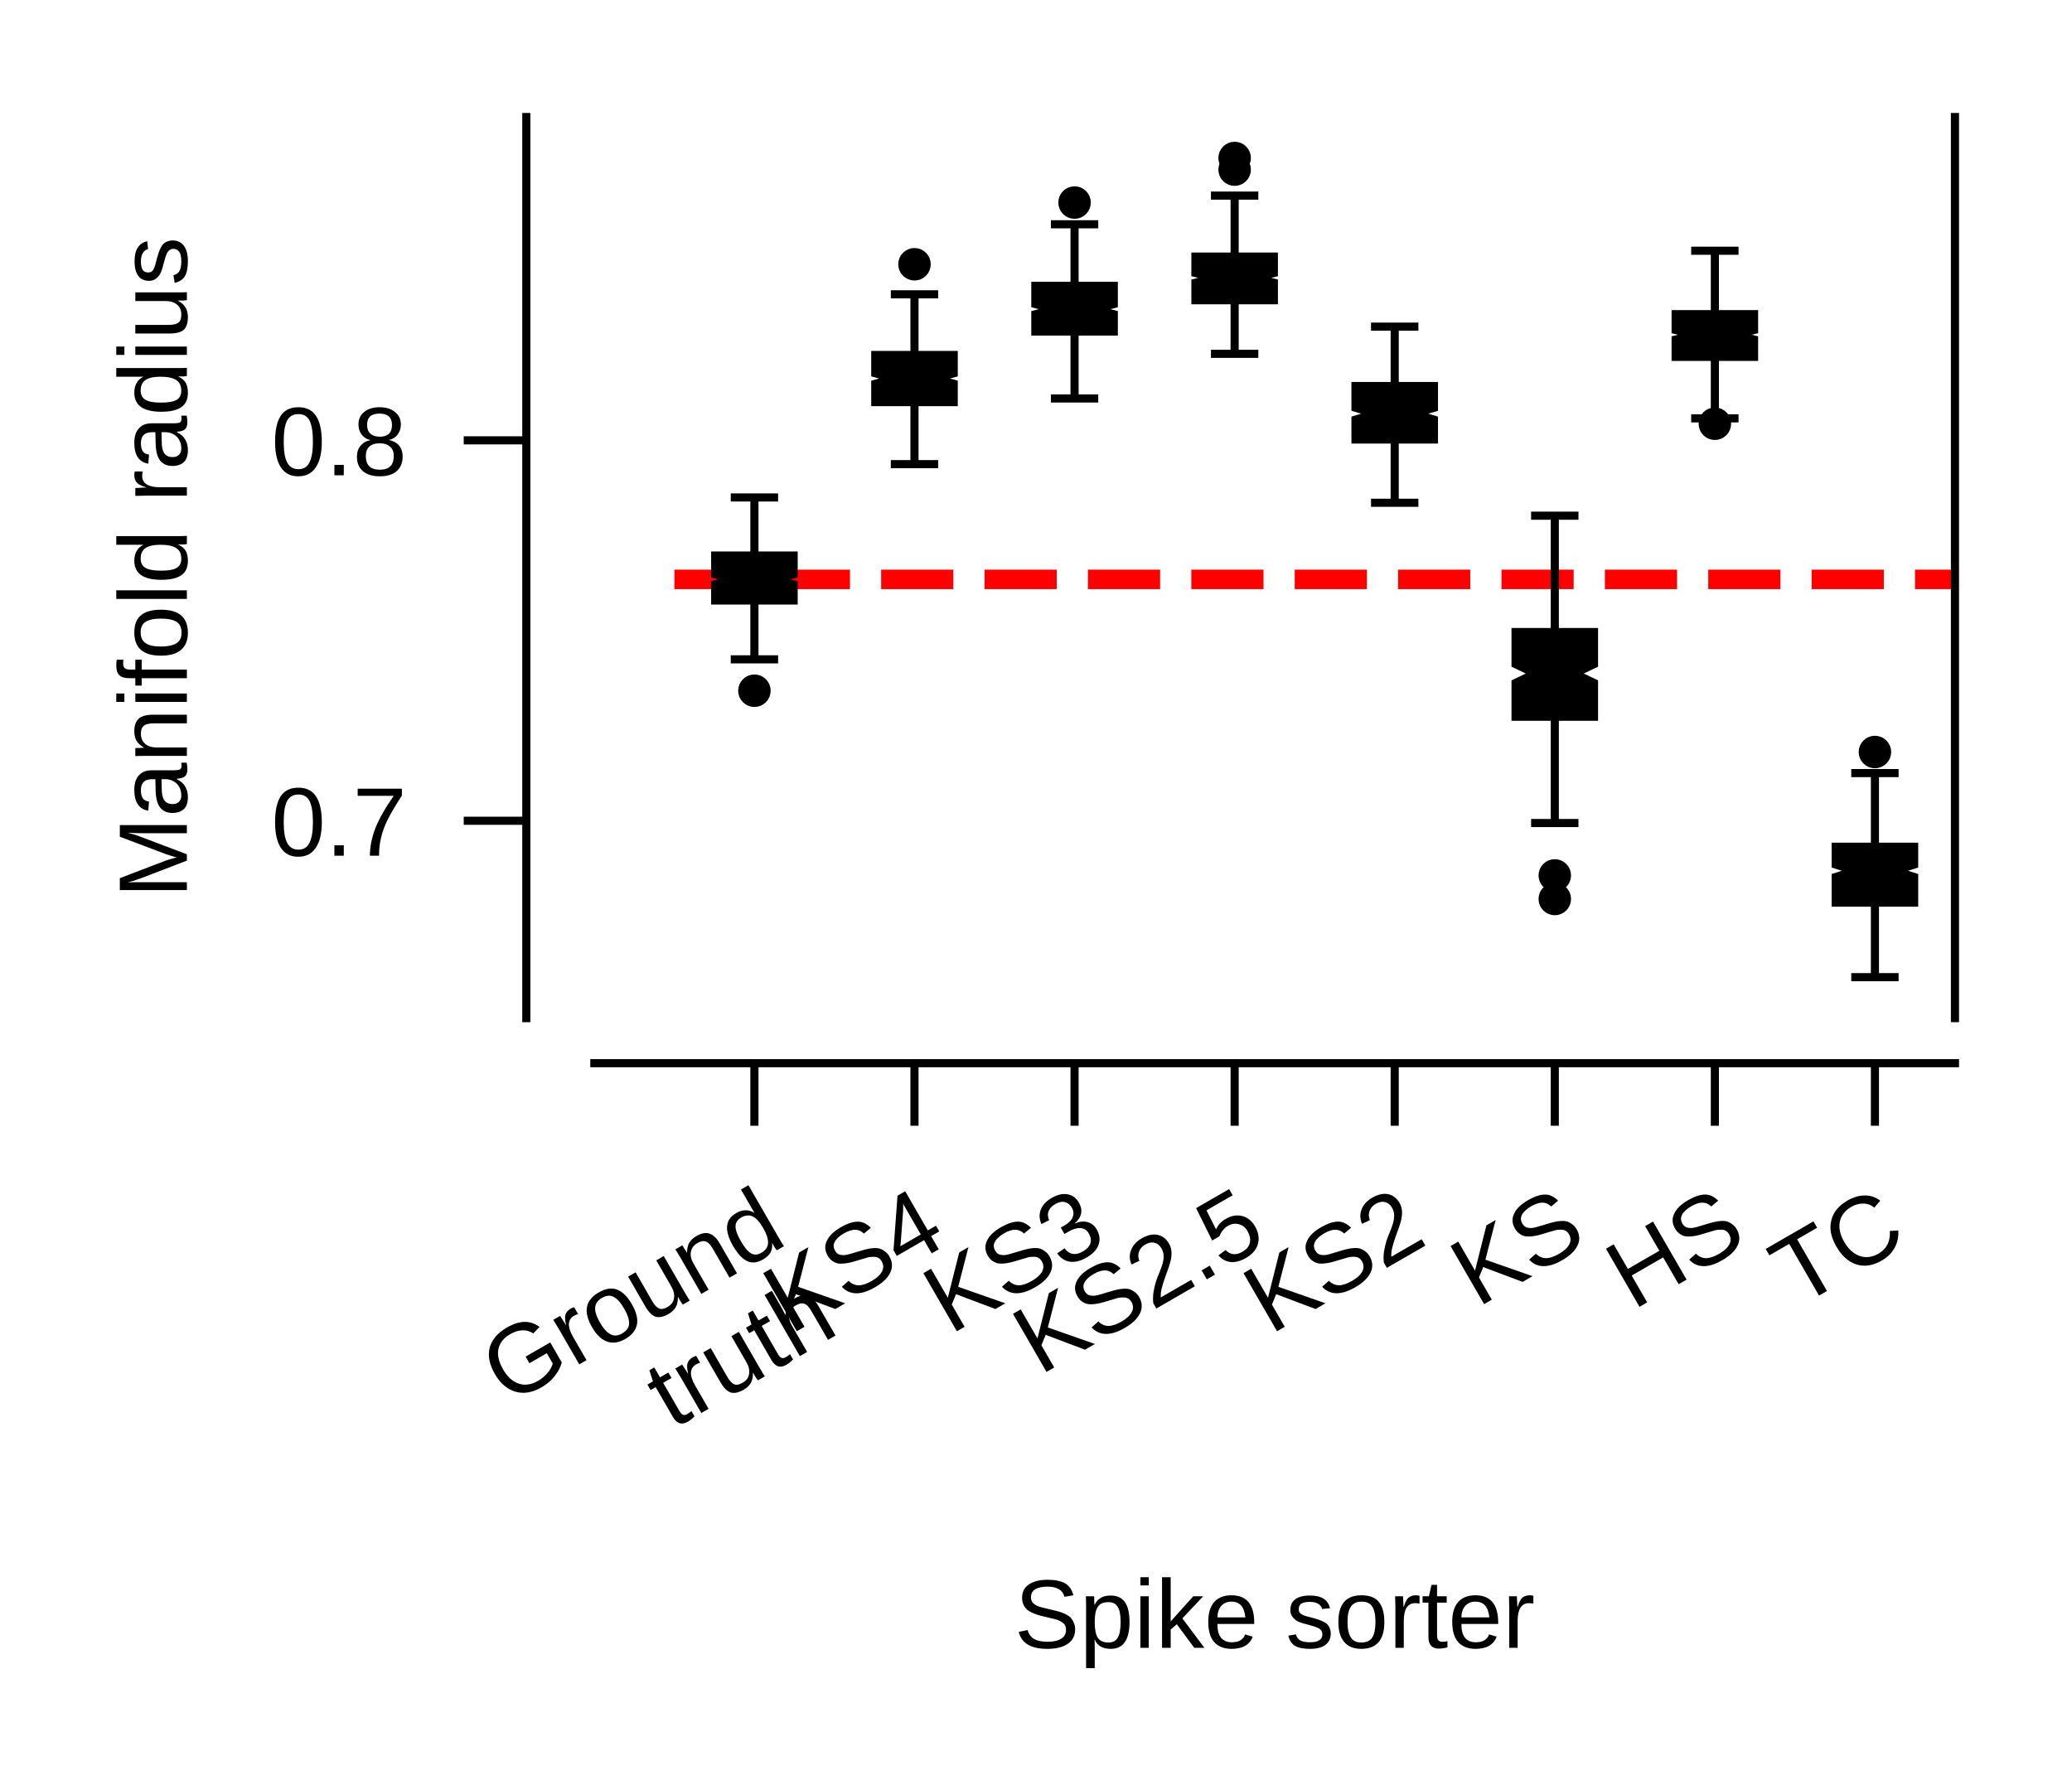
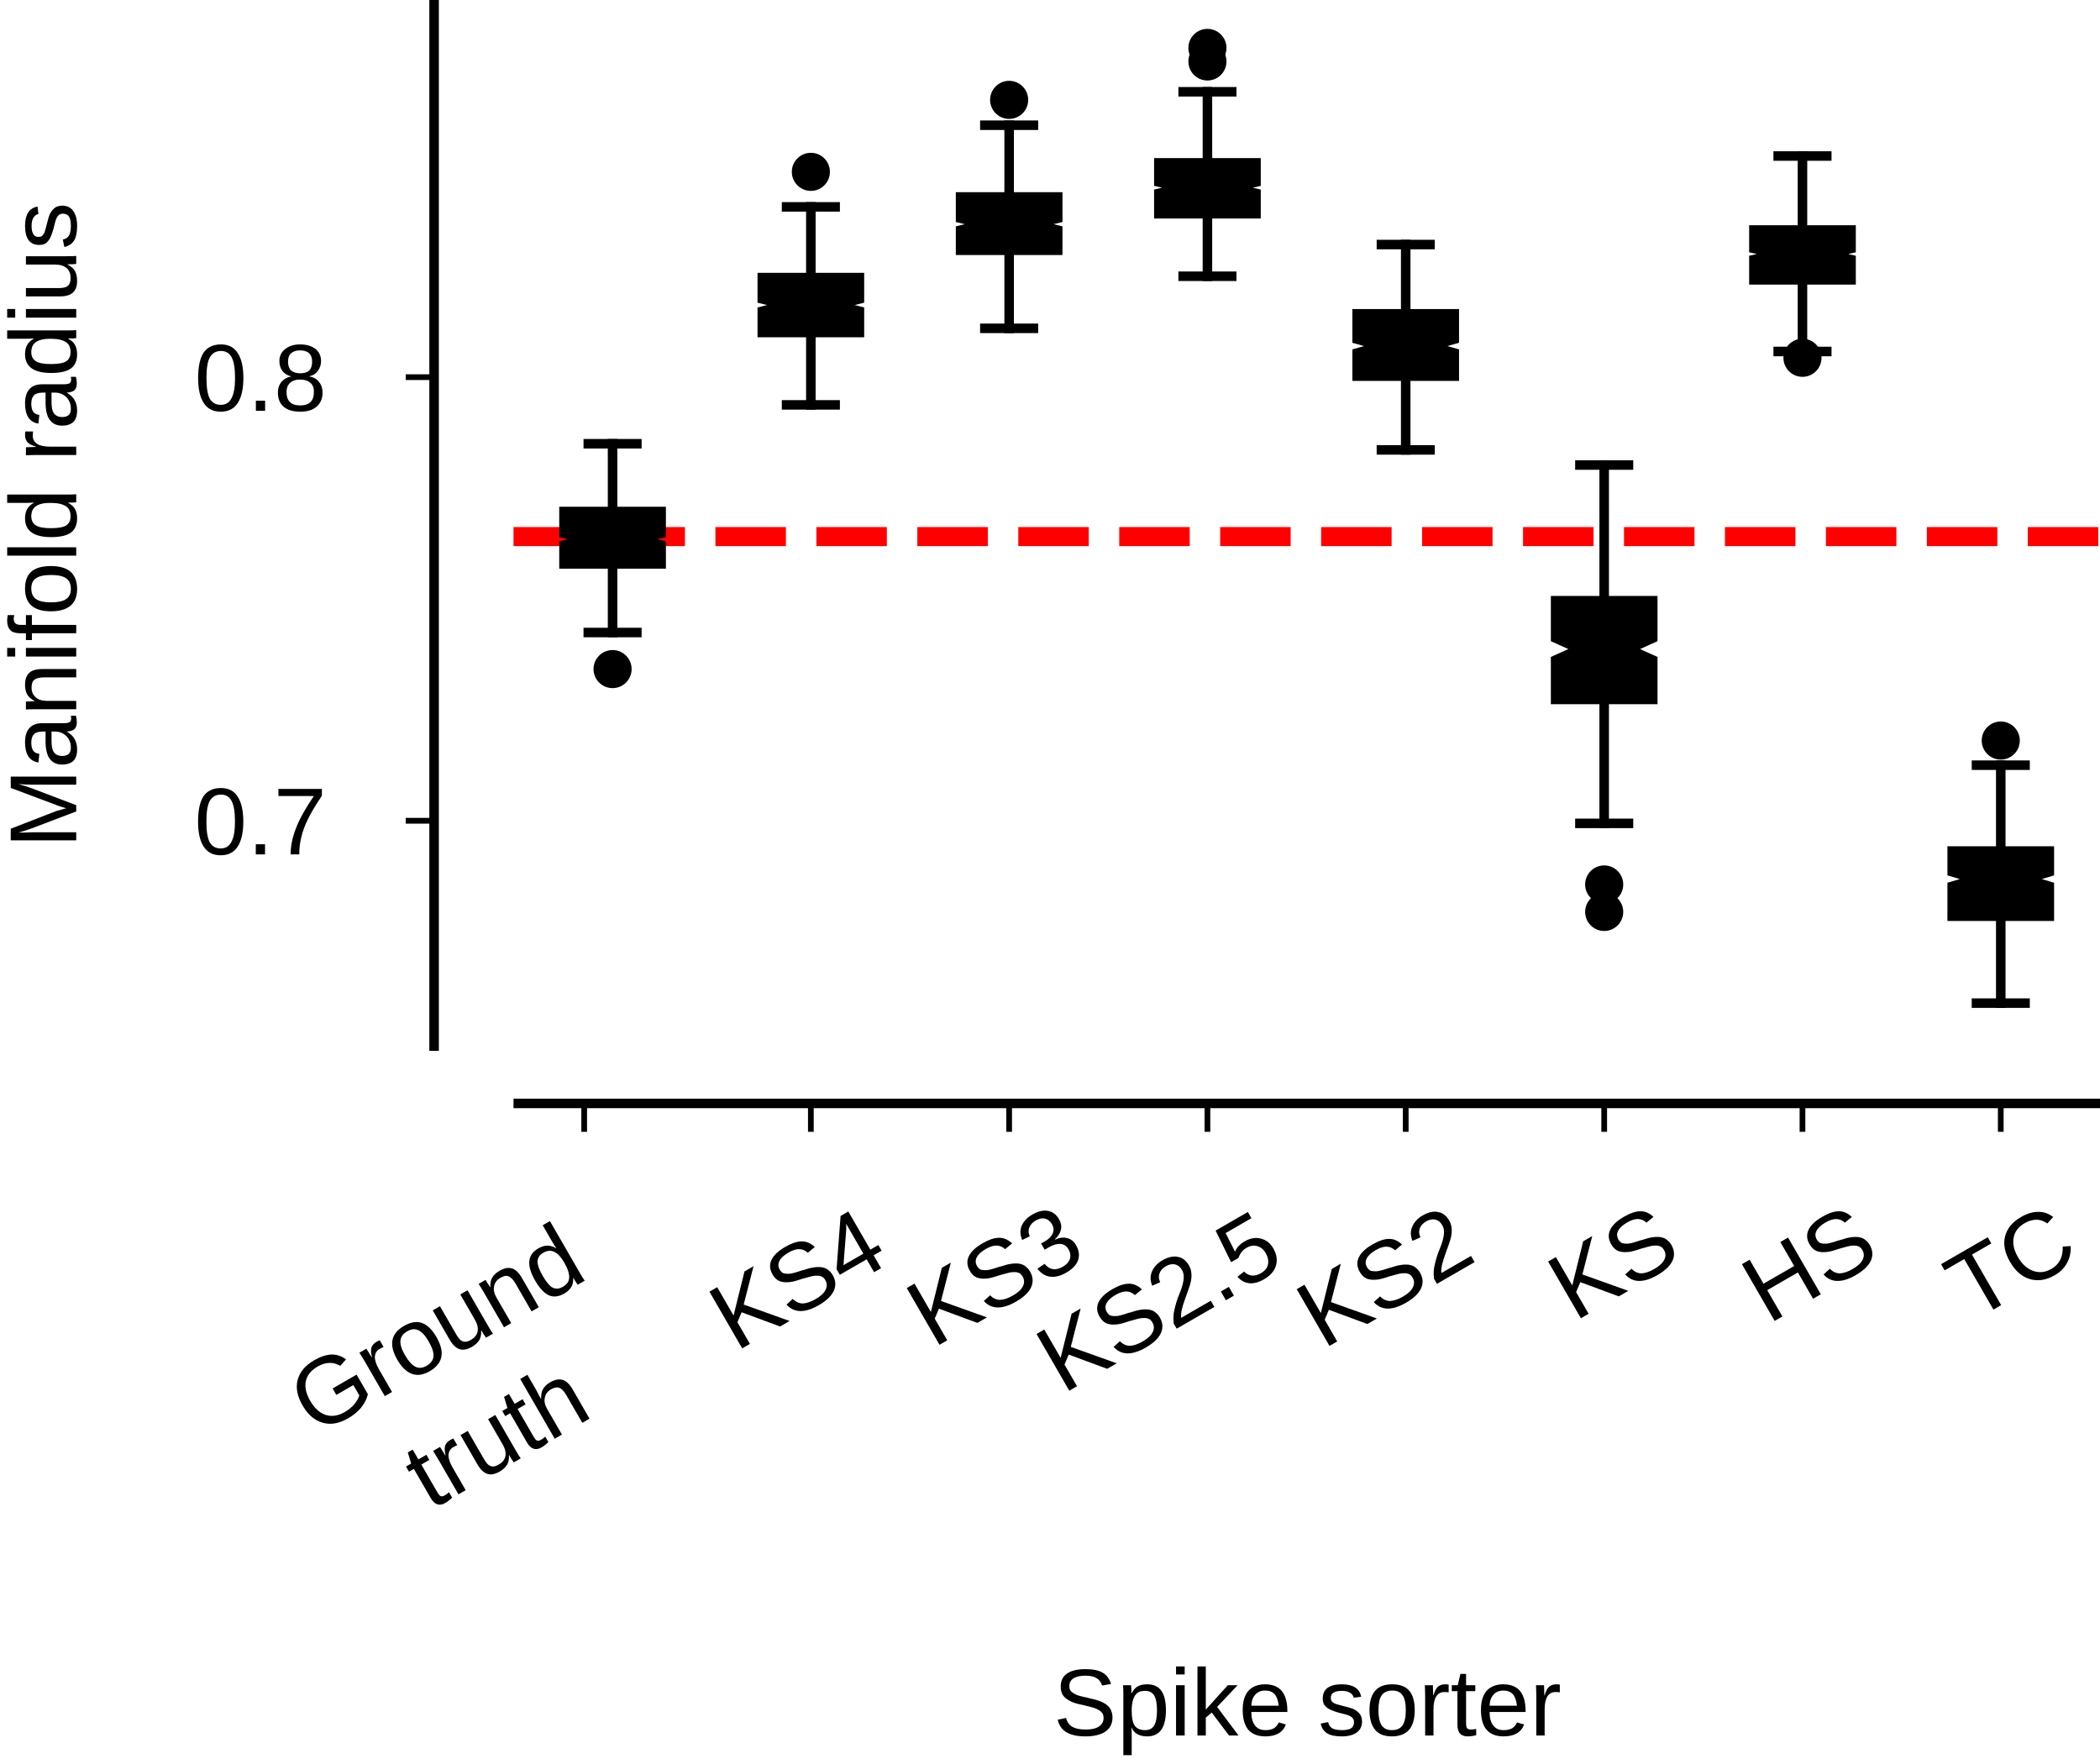
- <svg xmlns="http://www.w3.org/2000/svg" xmlns:xlink="http://www.w3.org/1999/xlink" width="127.462" height="109.776" viewBox="0 0 127.462 109.776" version="1.1">
+ <svg xmlns="http://www.w3.org/2000/svg" xmlns:xlink="http://www.w3.org/1999/xlink" width="110.25" height="92.57" viewBox="0 0 110.25 92.57" version="1.1">
  <defs>
    <style type="text/css">*{stroke-linejoin: round; stroke-linecap: butt}</style>
  </defs>
  <g id="figure_1">
    <g id="patch_1">
-       <path d="M 0 109.776  L 127.462 109.776  L 127.462 0  L 0 0  L 0 109.776  z " style="fill: none" />
+       <path d="M 0 92.57  L 110.25 92.57  L 110.25 0  L 0 0  L 0 92.57  z " style="fill: none" />
    </g>
    <g id="axes_1">
+       <g id="line2d_1">
+         <path d="M 26.96 28.17  L 110.25 28.17  " clip-path="url(#p40c66e3fd7)" style="fill: none; stroke-dasharray: 3.7,1.6; stroke-dashoffset: 0; stroke: #ff0000" />
+       </g>
+       <g id="line2d_2">
+         <path d="M 22.79 0  L 22.79 55.17  " clip-path="url(#p40c66e3fd7)" style="fill: none; stroke: #000000; stroke-width: 0.5" />
+       </g>
+       <g id="line2d_3">
+         <path d="M 21.3 19.8  L 22.79 19.8  " clip-path="url(#p40c66e3fd7)" style="fill: none; stroke: #000000; stroke-width: 0.3" />
+       </g>
+       <g id="line2d_4">
+         <path d="M 21.3 43.09  L 22.79 43.09  " clip-path="url(#p40c66e3fd7)" style="fill: none; stroke: #000000; stroke-width: 0.3" />
+       </g>
+       <g id="line2d_5">
+         <path d="M 26.96 57.93  L 110.25 57.93  " clip-path="url(#p40c66e3fd7)" style="fill: none; stroke: #000000; stroke-width: 0.5" />
+       </g>
+       <g id="line2d_6">
+         <path d="M 30.67 57.93  L 30.67 59.42  " clip-path="url(#p40c66e3fd7)" style="fill: none; stroke: #000000; stroke-width: 0.3" />
+       </g>
+       <g id="line2d_7">
+         <path d="M 42.57 57.93  L 42.57 59.42  " clip-path="url(#p40c66e3fd7)" style="fill: none; stroke: #000000; stroke-width: 0.3" />
+       </g>
+       <g id="line2d_8">
+         <path d="M 52.98 57.93  L 52.98 59.42  " clip-path="url(#p40c66e3fd7)" style="fill: none; stroke: #000000; stroke-width: 0.3" />
+       </g>
+       <g id="line2d_9">
+         <path d="M 63.39 57.93  L 63.39 59.42  " clip-path="url(#p40c66e3fd7)" style="fill: none; stroke: #000000; stroke-width: 0.3" />
+       </g>
+       <g id="line2d_10">
+         <path d="M 73.8 57.93  L 73.8 59.42  " clip-path="url(#p40c66e3fd7)" style="fill: none; stroke: #000000; stroke-width: 0.3" />
+       </g>
+       <g id="line2d_11">
+         <path d="M 84.22 57.93  L 84.22 59.42  " clip-path="url(#p40c66e3fd7)" style="fill: none; stroke: #000000; stroke-width: 0.3" />
+       </g>
+       <g id="line2d_12">
+         <path d="M 94.63 57.93  L 94.63 59.42  " clip-path="url(#p40c66e3fd7)" style="fill: none; stroke: #000000; stroke-width: 0.3" />
+       </g>
+       <g id="line2d_13">
+         <path d="M 105.04 57.93  L 105.04 59.42  " clip-path="url(#p40c66e3fd7)" style="fill: none; stroke: #000000; stroke-width: 0.3" />
+       </g>
      <g id="patch_2">
-         <path d="M 36.562 62.64  L 120.262 62.64  L 120.262 7.2  L 36.562 7.2  L 36.562 62.64  z " style="fill: none" />
-       </g>
-       <g id="matplotlib.axis_1">
-         <g id="xtick_1">
-           <g id="line2d_1">
-             <defs>
-               <path id="mae50101efc" d="M 0 0  L 0 3.85  " style="stroke: #000000; stroke-width: 0.5" />
-             </defs>
-             <g>
-               <use xlink:href="#mae50101efc" x="46.409" y="65.412" style="stroke: #000000; stroke-width: 0.5" />
-             </g>
-           </g>
-           <g id="text_1">
-             <text font-family="Arial" font-size="6" transform="translate(31.22661 86.48678) rotate(-30)">Ground</text>
-             <text font-family="Arial" font-size="6" transform="translate(41.33329 87.97956) rotate(-30)">truth</text>
-           </g>
-         </g>
-         <g id="xtick_2">
-           <g id="line2d_2">
-             <g>
-               <use xlink:href="#mae50101efc" x="56.256" y="65.412" style="stroke: #000000; stroke-width: 0.5" />
-             </g>
-           </g>
-           <g id="text_2">
-             <text font-family="Arial" font-size="6" text-anchor="end" x="58.404" y="76.481" transform="rotate(-30 58.40365 76.48131)">KS4</text>
-           </g>
-         </g>
-         <g id="xtick_3">
-           <g id="line2d_3">
-             <g>
-               <use xlink:href="#mae50101efc" x="66.103" y="65.412" style="stroke: #000000; stroke-width: 0.5" />
-             </g>
-           </g>
-           <g id="text_3">
-             <text font-family="Arial" font-size="6" text-anchor="end" x="68.251" y="76.481" transform="rotate(-30 68.25071 76.48131)">KS3</text>
-           </g>
-         </g>
-         <g id="xtick_4">
-           <g id="line2d_4">
-             <g>
-               <use xlink:href="#mae50101efc" x="75.95" y="65.412" style="stroke: #000000; stroke-width: 0.5" />
-             </g>
-           </g>
-           <g id="text_4">
-             <text font-family="Arial" font-size="6" text-anchor="end" x="78.098" y="76.481" transform="rotate(-30 78.09777 76.48131)">KS2.5</text>
-           </g>
-         </g>
-         <g id="xtick_5">
-           <g id="line2d_5">
-             <g>
-               <use xlink:href="#mae50101efc" x="85.797" y="65.412" style="stroke: #000000; stroke-width: 0.5" />
-             </g>
-           </g>
-           <g id="text_5">
-             <text font-family="Arial" font-size="6" text-anchor="end" x="87.945" y="76.481" transform="rotate(-30 87.94482 76.48131)">KS2</text>
-           </g>
-         </g>
-         <g id="xtick_6">
-           <g id="line2d_6">
-             <g>
-               <use xlink:href="#mae50101efc" x="95.645" y="65.412" style="stroke: #000000; stroke-width: 0.5" />
-             </g>
-           </g>
-           <g id="text_6">
-             <text font-family="Arial" font-size="6" text-anchor="end" x="97.792" y="76.481" transform="rotate(-30 97.79188 76.48131)">KS</text>
-           </g>
-         </g>
-         <g id="xtick_7">
-           <g id="line2d_7">
-             <g>
-               <use xlink:href="#mae50101efc" x="105.492" y="65.412" style="stroke: #000000; stroke-width: 0.5" />
-             </g>
-           </g>
-           <g id="text_7">
-             <text font-family="Arial" font-size="6" text-anchor="end" x="107.639" y="76.481" transform="rotate(-30 107.6389 76.48131)">HS</text>
-           </g>
-         </g>
-         <g id="xtick_8">
-           <g id="line2d_8">
-             <g>
-               <use xlink:href="#mae50101efc" x="115.339" y="65.412" style="stroke: #000000; stroke-width: 0.5" />
-             </g>
-           </g>
-           <g id="text_8">
-             <text font-family="Arial" font-size="6" text-anchor="end" x="117.486" y="76.481" transform="rotate(-30 117.486 76.48131)">TC</text>
-           </g>
-         </g>
-         <g id="text_9">
-           <text font-family="Arial" font-size="6" text-anchor="middle" x="78.412" y="101.383" transform="rotate(-0 78.41219 101.3832)">Spike sorter</text>
-         </g>
-       </g>
-       <g id="matplotlib.axis_2">
-         <g id="ytick_1">
-           <g id="line2d_9">
-             <defs>
-               <path id="m60fbaa45d2" d="M 0 0  L -3.85 0  " style="stroke: #000000; stroke-width: 0.5" />
-             </defs>
-             <g>
-               <use xlink:href="#m60fbaa45d2" x="32.377" y="50.498" style="stroke: #000000; stroke-width: 0.5" />
-             </g>
-           </g>
-           <g id="text_10">
-             <text font-family="Arial" font-size="6" text-anchor="end" x="25.027" y="52.646" transform="rotate(-0 25.02719 52.64573)">0.7</text>
-           </g>
-         </g>
-         <g id="ytick_2">
-           <g id="line2d_10">
-             <g>
-               <use xlink:href="#m60fbaa45d2" x="32.377" y="27.092" style="stroke: #000000; stroke-width: 0.5" />
-             </g>
-           </g>
-           <g id="text_11">
-             <text font-family="Arial" font-size="6" text-anchor="end" x="25.027" y="29.239" transform="rotate(-0 25.02719 29.23891)">0.8</text>
-           </g>
-         </g>
-         <g id="text_12">
-           <text font-family="Arial" font-size="6" text-anchor="middle" x="11.495" y="34.92" transform="rotate(-90 11.49469 34.92)">Manifold radius</text>
-         </g>
-       </g>
-       <g id="LineCollection_1">
-         <path d="M 41.486 35.646  L 120.262 35.646  " clip-path="url(#p1be8f4090d)" style="fill: none; stroke-dasharray: 4.44,1.92; stroke-dashoffset: 0; stroke: #ff0000; stroke-width: 1.2" />
+         <path d="M 29.61 26.853  L 34.71 26.853  L 34.71 28.006  L 33.435 28.311  L 34.71 28.617  L 34.71 29.606  L 29.61 29.606  L 29.61 28.617  L 30.885 28.311  L 29.61 28.006  L 29.61 26.853  z " clip-path="url(#p7d3e2df9d2)" style="stroke: #000000; stroke-width: 0.5; stroke-linejoin: miter" />
+       </g>
+       <g id="line2d_14">
+         <path d="M 32.16 26.853  L 32.16 23.297  " clip-path="url(#p7d3e2df9d2)" style="fill: none; stroke: #000000; stroke-width: 0.5; stroke-linecap: square" />
+       </g>
+       <g id="line2d_15">
+         <path d="M 32.16 29.606  L 32.16 33.206  " clip-path="url(#p7d3e2df9d2)" style="fill: none; stroke: #000000; stroke-width: 0.5; stroke-linecap: square" />
+       </g>
+       <g id="line2d_16">
+         <path d="M 30.885 23.297  L 33.435 23.297  " clip-path="url(#p7d3e2df9d2)" style="fill: none; stroke: #000000; stroke-width: 0.5; stroke-linecap: square" />
+       </g>
+       <g id="line2d_17">
+         <path d="M 30.885 33.206  L 33.435 33.206  " clip-path="url(#p7d3e2df9d2)" style="fill: none; stroke: #000000; stroke-width: 0.5; stroke-linecap: square" />
+       </g>
+       <g id="line2d_18">
+         <defs>
+           <path id="md697f5cf93" d="M 0 0.75  C 0.199 0.75 0.39 0.671 0.53 0.53  C 0.671 0.39 0.75 0.199 0.75 0  C 0.75 -0.199 0.671 -0.39 0.53 -0.53  C 0.39 -0.671 0.199 -0.75 0 -0.75  C -0.199 -0.75 -0.39 -0.671 -0.53 -0.53  C -0.671 -0.39 -0.75 -0.199 -0.75 0  C -0.75 0.199 -0.671 0.39 -0.53 0.53  C -0.39 0.671 -0.199 0.75 0 0.75  z " style="stroke: #000000; stroke-width: 0.5" />
+         </defs>
+         <g clip-path="url(#p7d3e2df9d2)">
+           <use xlink:href="#md697f5cf93" x="32.16" y="35.127" style="stroke: #000000; stroke-width: 0.5" />
+         </g>
      </g>
      <g id="patch_3">
-         <path d="M 43.997 36.946  L 48.822 36.946  L 48.822 35.953  L 47.616 35.646  L 48.822 35.339  L 48.822 34.18  L 43.997 34.18  L 43.997 35.339  L 45.203 35.646  L 43.997 35.953  L 43.997 36.946  z " clip-path="url(#p1be8f4090d)" style="stroke: #000000; stroke-width: 0.5; stroke-linejoin: miter" />
-       </g>
-       <g id="line2d_11">
-         <path d="M 46.409 36.946  L 46.409 40.565  " clip-path="url(#p1be8f4090d)" style="fill: none; stroke: #000000; stroke-width: 0.5" />
-       </g>
-       <g id="line2d_12">
-         <path d="M 46.409 34.18  L 46.409 30.606  " clip-path="url(#p1be8f4090d)" style="fill: none; stroke: #000000; stroke-width: 0.5" />
-       </g>
-       <g id="line2d_13">
-         <path d="M 45.203 40.565  L 47.616 40.565  " clip-path="url(#p1be8f4090d)" style="fill: none; stroke: #000000; stroke-width: 0.5; stroke-linecap: square" />
-       </g>
-       <g id="line2d_14">
-         <path d="M 45.203 30.606  L 47.616 30.606  " clip-path="url(#p1be8f4090d)" style="fill: none; stroke: #000000; stroke-width: 0.5; stroke-linecap: square" />
-       </g>
-       <g id="line2d_15">
-         <defs>
-           <path id="m2f110a9537" d="M 0 0.75  C 0.199 0.75 0.39 0.671 0.53 0.53  C 0.671 0.39 0.75 0.199 0.75 0  C 0.75 -0.199 0.671 -0.39 0.53 -0.53  C 0.39 -0.671 0.199 -0.75 0 -0.75  C -0.199 -0.75 -0.39 -0.671 -0.53 -0.53  C -0.671 -0.39 -0.75 -0.199 -0.75 0  C -0.75 0.199 -0.671 0.39 -0.53 0.53  C -0.39 0.671 -0.199 0.75 0 0.75  z " style="stroke: #000000; stroke-width: 0.5" />
-         </defs>
-         <g clip-path="url(#p1be8f4090d)">
-           <use xlink:href="#m2f110a9537" x="46.409" y="42.496" style="stroke: #000000; stroke-width: 0.5" />
+         <path d="M 40.02 14.573  L 45.12 14.573  L 45.12 15.695  L 43.845 16.015  L 45.12 16.336  L 45.12 17.459  L 40.02 17.459  L 40.02 16.336  L 41.295 16.015  L 40.02 15.695  L 40.02 14.573  z " clip-path="url(#p7d3e2df9d2)" style="stroke: #000000; stroke-width: 0.5; stroke-linejoin: miter" />
+       </g>
+       <g id="line2d_19">
+         <path d="M 42.57 14.573  L 42.57 10.86  " clip-path="url(#p7d3e2df9d2)" style="fill: none; stroke: #000000; stroke-width: 0.5; stroke-linecap: square" />
+       </g>
+       <g id="line2d_20">
+         <path d="M 42.57 17.459  L 42.57 21.257  " clip-path="url(#p7d3e2df9d2)" style="fill: none; stroke: #000000; stroke-width: 0.5; stroke-linecap: square" />
+       </g>
+       <g id="line2d_21">
+         <path d="M 41.295 10.86  L 43.845 10.86  " clip-path="url(#p7d3e2df9d2)" style="fill: none; stroke: #000000; stroke-width: 0.5; stroke-linecap: square" />
+       </g>
+       <g id="line2d_22">
+         <path d="M 41.295 21.257  L 43.845 21.257  " clip-path="url(#p7d3e2df9d2)" style="fill: none; stroke: #000000; stroke-width: 0.5; stroke-linecap: square" />
+       </g>
+       <g id="line2d_23">
+         <g clip-path="url(#p7d3e2df9d2)">
+           <use xlink:href="#md697f5cf93" x="42.57" y="9.022" style="stroke: #000000; stroke-width: 0.5" />
        </g>
      </g>
      <g id="patch_4">
-         <path d="M 53.844 24.739  L 58.669 24.739  L 58.669 23.61  L 57.463 23.288  L 58.669 22.966  L 58.669 21.839  L 53.844 21.839  L 53.844 22.966  L 55.05 23.288  L 53.844 23.61  L 53.844 24.739  z " clip-path="url(#p1be8f4090d)" style="stroke: #000000; stroke-width: 0.5; stroke-linejoin: miter" />
-       </g>
-       <g id="line2d_16">
-         <path d="M 56.256 24.739  L 56.256 28.555  " clip-path="url(#p1be8f4090d)" style="fill: none; stroke: #000000; stroke-width: 0.5" />
-       </g>
-       <g id="line2d_17">
-         <path d="M 56.256 21.839  L 56.256 18.107  " clip-path="url(#p1be8f4090d)" style="fill: none; stroke: #000000; stroke-width: 0.5" />
-       </g>
-       <g id="line2d_18">
-         <path d="M 55.05 28.555  L 57.463 28.555  " clip-path="url(#p1be8f4090d)" style="fill: none; stroke: #000000; stroke-width: 0.5; stroke-linecap: square" />
-       </g>
-       <g id="line2d_19">
-         <path d="M 55.05 18.107  L 57.463 18.107  " clip-path="url(#p1be8f4090d)" style="fill: none; stroke: #000000; stroke-width: 0.5; stroke-linecap: square" />
-       </g>
-       <g id="line2d_20">
-         <g clip-path="url(#p1be8f4090d)">
-           <use xlink:href="#m2f110a9537" x="56.256" y="16.259" style="stroke: #000000; stroke-width: 0.5" />
+         <path d="M 50.43 10.341  L 55.53 10.341  L 55.53 11.459  L 54.255 11.769  L 55.53 12.08  L 55.53 13.138  L 50.43 13.138  L 50.43 12.08  L 51.705 11.769  L 50.43 11.459  L 50.43 10.341  z " clip-path="url(#p7d3e2df9d2)" style="stroke: #000000; stroke-width: 0.5; stroke-linejoin: miter" />
+       </g>
+       <g id="line2d_24">
+         <path d="M 52.98 10.341  L 52.98 6.573  " clip-path="url(#p7d3e2df9d2)" style="fill: none; stroke: #000000; stroke-width: 0.5; stroke-linecap: square" />
+       </g>
+       <g id="line2d_25">
+         <path d="M 52.98 13.138  L 52.98 17.238  " clip-path="url(#p7d3e2df9d2)" style="fill: none; stroke: #000000; stroke-width: 0.5; stroke-linecap: square" />
+       </g>
+       <g id="line2d_26">
+         <path d="M 51.705 6.573  L 54.255 6.573  " clip-path="url(#p7d3e2df9d2)" style="fill: none; stroke: #000000; stroke-width: 0.5; stroke-linecap: square" />
+       </g>
+       <g id="line2d_27">
+         <path d="M 51.705 17.238  L 54.255 17.238  " clip-path="url(#p7d3e2df9d2)" style="fill: none; stroke: #000000; stroke-width: 0.5; stroke-linecap: square" />
+       </g>
+       <g id="line2d_28">
+         <g clip-path="url(#p7d3e2df9d2)">
+           <use xlink:href="#md697f5cf93" x="52.98" y="5.243" style="stroke: #000000; stroke-width: 0.5" />
        </g>
      </g>
      <g id="patch_5">
-         <path d="M 63.691 20.396  L 68.516 20.396  L 68.516 19.333  L 67.31 19.021  L 68.516 18.709  L 68.516 17.585  L 63.691 17.585  L 63.691 18.709  L 64.897 19.021  L 63.691 19.333  L 63.691 20.396  z " clip-path="url(#p1be8f4090d)" style="stroke: #000000; stroke-width: 0.5; stroke-linejoin: miter" />
-       </g>
-       <g id="line2d_21">
-         <path d="M 66.103 20.396  L 66.103 24.516  " clip-path="url(#p1be8f4090d)" style="fill: none; stroke: #000000; stroke-width: 0.5" />
-       </g>
-       <g id="line2d_22">
-         <path d="M 66.103 17.585  L 66.103 13.798  " clip-path="url(#p1be8f4090d)" style="fill: none; stroke: #000000; stroke-width: 0.5" />
-       </g>
-       <g id="line2d_23">
-         <path d="M 64.897 24.516  L 67.31 24.516  " clip-path="url(#p1be8f4090d)" style="fill: none; stroke: #000000; stroke-width: 0.5; stroke-linecap: square" />
-       </g>
-       <g id="line2d_24">
-         <path d="M 64.897 13.798  L 67.31 13.798  " clip-path="url(#p1be8f4090d)" style="fill: none; stroke: #000000; stroke-width: 0.5; stroke-linecap: square" />
-       </g>
-       <g id="line2d_25">
-         <g clip-path="url(#p1be8f4090d)">
-           <use xlink:href="#m2f110a9537" x="66.103" y="12.462" style="stroke: #000000; stroke-width: 0.5" />
+         <path d="M 60.84 8.551  L 65.94 8.551  L 65.94 9.558  L 64.665 9.854  L 65.94 10.151  L 65.94 11.222  L 60.84 11.222  L 60.84 10.151  L 62.115 9.854  L 60.84 9.558  L 60.84 8.551  z " clip-path="url(#p7d3e2df9d2)" style="stroke: #000000; stroke-width: 0.5; stroke-linejoin: miter" />
+       </g>
+       <g id="line2d_29">
+         <path d="M 63.39 8.551  L 63.39 4.818  " clip-path="url(#p7d3e2df9d2)" style="fill: none; stroke: #000000; stroke-width: 0.5; stroke-linecap: square" />
+       </g>
+       <g id="line2d_30">
+         <path d="M 63.39 11.222  L 63.39 14.504  " clip-path="url(#p7d3e2df9d2)" style="fill: none; stroke: #000000; stroke-width: 0.5; stroke-linecap: square" />
+       </g>
+       <g id="line2d_31">
+         <path d="M 62.115 4.818  L 64.665 4.818  " clip-path="url(#p7d3e2df9d2)" style="fill: none; stroke: #000000; stroke-width: 0.5; stroke-linecap: square" />
+       </g>
+       <g id="line2d_32">
+         <path d="M 62.115 14.504  L 64.665 14.504  " clip-path="url(#p7d3e2df9d2)" style="fill: none; stroke: #000000; stroke-width: 0.5; stroke-linecap: square" />
+       </g>
+       <g id="line2d_33">
+         <g clip-path="url(#p7d3e2df9d2)">
+           <use xlink:href="#md697f5cf93" x="63.39" y="3.226" style="stroke: #000000; stroke-width: 0.5" />
+           <use xlink:href="#md697f5cf93" x="63.39" y="2.515" style="stroke: #000000; stroke-width: 0.5" />
        </g>
      </g>
      <g id="patch_6">
-         <path d="M 73.538 18.471  L 78.363 18.471  L 78.363 17.394  L 77.157 17.096  L 78.363 16.798  L 78.363 15.786  L 73.538 15.786  L 73.538 16.798  L 74.744 17.096  L 73.538 17.394  L 73.538 18.471  z " clip-path="url(#p1be8f4090d)" style="stroke: #000000; stroke-width: 0.5; stroke-linejoin: miter" />
-       </g>
-       <g id="line2d_26">
-         <path d="M 75.95 18.471  L 75.95 21.769  " clip-path="url(#p1be8f4090d)" style="fill: none; stroke: #000000; stroke-width: 0.5" />
-       </g>
-       <g id="line2d_27">
-         <path d="M 75.95 15.786  L 75.95 12.034  " clip-path="url(#p1be8f4090d)" style="fill: none; stroke: #000000; stroke-width: 0.5" />
-       </g>
-       <g id="line2d_28">
-         <path d="M 74.744 21.769  L 77.157 21.769  " clip-path="url(#p1be8f4090d)" style="fill: none; stroke: #000000; stroke-width: 0.5; stroke-linecap: square" />
-       </g>
-       <g id="line2d_29">
-         <path d="M 74.744 12.034  L 77.157 12.034  " clip-path="url(#p1be8f4090d)" style="fill: none; stroke: #000000; stroke-width: 0.5; stroke-linecap: square" />
-       </g>
-       <g id="line2d_30">
-         <g clip-path="url(#p1be8f4090d)">
-           <use xlink:href="#m2f110a9537" x="75.95" y="10.435" style="stroke: #000000; stroke-width: 0.5" />
-           <use xlink:href="#m2f110a9537" x="75.95" y="9.72" style="stroke: #000000; stroke-width: 0.5" />
-         </g>
-       </g>
+         <path d="M 71.25 16.476  L 76.35 16.476  L 76.35 17.806  L 75.075 18.169  L 76.35 18.532  L 76.35 19.748  L 71.25 19.748  L 71.25 18.532  L 72.525 18.169  L 71.25 17.806  L 71.25 16.476  z " clip-path="url(#p7d3e2df9d2)" style="stroke: #000000; stroke-width: 0.5; stroke-linejoin: miter" />
+       </g>
+       <g id="line2d_34">
+         <path d="M 73.8 16.476  L 73.8 12.839  " clip-path="url(#p7d3e2df9d2)" style="fill: none; stroke: #000000; stroke-width: 0.5; stroke-linecap: square" />
+       </g>
+       <g id="line2d_35">
+         <path d="M 73.8 19.748  L 73.8 23.62  " clip-path="url(#p7d3e2df9d2)" style="fill: none; stroke: #000000; stroke-width: 0.5; stroke-linecap: square" />
+       </g>
+       <g id="line2d_36">
+         <path d="M 72.525 12.839  L 75.075 12.839  " clip-path="url(#p7d3e2df9d2)" style="fill: none; stroke: #000000; stroke-width: 0.5; stroke-linecap: square" />
+       </g>
+       <g id="line2d_37">
+         <path d="M 72.525 23.62  L 75.075 23.62  " clip-path="url(#p7d3e2df9d2)" style="fill: none; stroke: #000000; stroke-width: 0.5; stroke-linecap: square" />
+       </g>
+       <g id="line2d_38" />
      <g id="patch_7">
-         <path d="M 83.385 27.039  L 88.21 27.039  L 88.21 25.818  L 87.004 25.453  L 88.21 25.087  L 88.21 23.751  L 83.385 23.751  L 83.385 25.087  L 84.591 25.453  L 83.385 25.818  L 83.385 27.039  z " clip-path="url(#p1be8f4090d)" style="stroke: #000000; stroke-width: 0.5; stroke-linejoin: miter" />
-       </g>
-       <g id="line2d_31">
-         <path d="M 85.797 27.039  L 85.797 30.931  " clip-path="url(#p1be8f4090d)" style="fill: none; stroke: #000000; stroke-width: 0.5" />
-       </g>
-       <g id="line2d_32">
-         <path d="M 85.797 23.751  L 85.797 20.096  " clip-path="url(#p1be8f4090d)" style="fill: none; stroke: #000000; stroke-width: 0.5" />
-       </g>
-       <g id="line2d_33">
-         <path d="M 84.591 30.931  L 87.004 30.931  " clip-path="url(#p1be8f4090d)" style="fill: none; stroke: #000000; stroke-width: 0.5; stroke-linecap: square" />
-       </g>
-       <g id="line2d_34">
-         <path d="M 84.591 20.096  L 87.004 20.096  " clip-path="url(#p1be8f4090d)" style="fill: none; stroke: #000000; stroke-width: 0.5; stroke-linecap: square" />
-       </g>
-       <g id="line2d_35" />
+         <path d="M 81.67 31.536  L 86.77 31.536  L 86.77 33.5  L 85.495 34.076  L 86.77 34.651  L 86.77 36.72  L 81.67 36.72  L 81.67 34.651  L 82.945 34.076  L 81.67 33.5  L 81.67 31.536  z " clip-path="url(#p7d3e2df9d2)" style="stroke: #000000; stroke-width: 0.5; stroke-linejoin: miter" />
+       </g>
+       <g id="line2d_39">
+         <path d="M 84.22 31.536  L 84.22 24.414  " clip-path="url(#p7d3e2df9d2)" style="fill: none; stroke: #000000; stroke-width: 0.5; stroke-linecap: square" />
+       </g>
+       <g id="line2d_40">
+         <path d="M 84.22 36.72  L 84.22 43.227  " clip-path="url(#p7d3e2df9d2)" style="fill: none; stroke: #000000; stroke-width: 0.5; stroke-linecap: square" />
+       </g>
+       <g id="line2d_41">
+         <path d="M 82.945 24.414  L 85.495 24.414  " clip-path="url(#p7d3e2df9d2)" style="fill: none; stroke: #000000; stroke-width: 0.5; stroke-linecap: square" />
+       </g>
+       <g id="line2d_42">
+         <path d="M 82.945 43.227  L 85.495 43.227  " clip-path="url(#p7d3e2df9d2)" style="fill: none; stroke: #000000; stroke-width: 0.5; stroke-linecap: square" />
+       </g>
+       <g id="line2d_43">
+         <g clip-path="url(#p7d3e2df9d2)">
+           <use xlink:href="#md697f5cf93" x="84.22" y="46.435" style="stroke: #000000; stroke-width: 0.5" />
+           <use xlink:href="#md697f5cf93" x="84.22" y="47.876" style="stroke: #000000; stroke-width: 0.5" />
+         </g>
+       </g>
      <g id="patch_8">
-         <path d="M 93.232 44.096  L 98.057 44.096  L 98.057 42.017  L 96.851 41.439  L 98.057 40.86  L 98.057 38.886  L 93.232 38.886  L 93.232 40.86  L 94.438 41.439  L 93.232 42.017  L 93.232 44.096  z " clip-path="url(#p1be8f4090d)" style="stroke: #000000; stroke-width: 0.5; stroke-linejoin: miter" />
-       </g>
-       <g id="line2d_36">
-         <path d="M 95.645 44.096  L 95.645 50.636  " clip-path="url(#p1be8f4090d)" style="fill: none; stroke: #000000; stroke-width: 0.5" />
-       </g>
-       <g id="line2d_37">
-         <path d="M 95.645 38.886  L 95.645 31.729  " clip-path="url(#p1be8f4090d)" style="fill: none; stroke: #000000; stroke-width: 0.5" />
-       </g>
-       <g id="line2d_38">
-         <path d="M 94.438 50.636  L 96.851 50.636  " clip-path="url(#p1be8f4090d)" style="fill: none; stroke: #000000; stroke-width: 0.5; stroke-linecap: square" />
-       </g>
-       <g id="line2d_39">
-         <path d="M 94.438 31.729  L 96.851 31.729  " clip-path="url(#p1be8f4090d)" style="fill: none; stroke: #000000; stroke-width: 0.5; stroke-linecap: square" />
-       </g>
-       <g id="line2d_40">
-         <g clip-path="url(#p1be8f4090d)">
-           <use xlink:href="#m2f110a9537" x="95.645" y="53.86" style="stroke: #000000; stroke-width: 0.5" />
-           <use xlink:href="#m2f110a9537" x="95.645" y="55.309" style="stroke: #000000; stroke-width: 0.5" />
+         <path d="M 92.08 12.074  L 97.18 12.074  L 97.18 13.046  L 95.905 13.337  L 97.18 13.627  L 97.18 14.691  L 92.08 14.691  L 92.08 13.627  L 93.355 13.337  L 92.08 13.046  L 92.08 12.074  z " clip-path="url(#p7d3e2df9d2)" style="stroke: #000000; stroke-width: 0.5; stroke-linejoin: miter" />
+       </g>
+       <g id="line2d_44">
+         <path d="M 94.63 12.074  L 94.63 8.192  " clip-path="url(#p7d3e2df9d2)" style="fill: none; stroke: #000000; stroke-width: 0.5; stroke-linecap: square" />
+       </g>
+       <g id="line2d_45">
+         <path d="M 94.63 14.691  L 94.63 18.453  " clip-path="url(#p7d3e2df9d2)" style="fill: none; stroke: #000000; stroke-width: 0.5; stroke-linecap: square" />
+       </g>
+       <g id="line2d_46">
+         <path d="M 93.355 8.192  L 95.905 8.192  " clip-path="url(#p7d3e2df9d2)" style="fill: none; stroke: #000000; stroke-width: 0.5; stroke-linecap: square" />
+       </g>
+       <g id="line2d_47">
+         <path d="M 93.355 18.453  L 95.905 18.453  " clip-path="url(#p7d3e2df9d2)" style="fill: none; stroke: #000000; stroke-width: 0.5; stroke-linecap: square" />
+       </g>
+       <g id="line2d_48">
+         <g clip-path="url(#p7d3e2df9d2)">
+           <use xlink:href="#md697f5cf93" x="94.63" y="18.784" style="stroke: #000000; stroke-width: 0.5" />
        </g>
      </g>
      <g id="patch_9">
-         <path d="M 103.079 21.957  L 107.904 21.957  L 107.904 20.888  L 106.698 20.596  L 107.904 20.304  L 107.904 19.327  L 103.079 19.327  L 103.079 20.304  L 104.285 20.596  L 103.079 20.888  L 103.079 21.957  z " clip-path="url(#p1be8f4090d)" style="stroke: #000000; stroke-width: 0.5; stroke-linejoin: miter" />
-       </g>
-       <g id="line2d_41">
-         <path d="M 105.492 21.957  L 105.492 25.738  " clip-path="url(#p1be8f4090d)" style="fill: none; stroke: #000000; stroke-width: 0.5" />
-       </g>
-       <g id="line2d_42">
-         <path d="M 105.492 19.327  L 105.492 15.425  " clip-path="url(#p1be8f4090d)" style="fill: none; stroke: #000000; stroke-width: 0.5" />
-       </g>
-       <g id="line2d_43">
-         <path d="M 104.285 25.738  L 106.698 25.738  " clip-path="url(#p1be8f4090d)" style="fill: none; stroke: #000000; stroke-width: 0.5; stroke-linecap: square" />
-       </g>
-       <g id="line2d_44">
-         <path d="M 104.285 15.425  L 106.698 15.425  " clip-path="url(#p1be8f4090d)" style="fill: none; stroke: #000000; stroke-width: 0.5; stroke-linecap: square" />
-       </g>
-       <g id="line2d_45">
-         <g clip-path="url(#p1be8f4090d)">
-           <use xlink:href="#m2f110a9537" x="105.492" y="26.07" style="stroke: #000000; stroke-width: 0.5" />
-         </g>
-       </g>
-       <g id="patch_10">
-         <path d="M 112.926 55.534  L 117.751 55.534  L 117.751 53.956  L 116.545 53.574  L 117.751 53.192  L 117.751 52.096  L 112.926 52.096  L 112.926 53.192  L 114.132 53.574  L 112.926 53.956  L 112.926 55.534  z " clip-path="url(#p1be8f4090d)" style="stroke: #000000; stroke-width: 0.5; stroke-linejoin: miter" />
-       </g>
-       <g id="line2d_46">
-         <path d="M 115.339 55.534  L 115.339 60.12  " clip-path="url(#p1be8f4090d)" style="fill: none; stroke: #000000; stroke-width: 0.5" />
-       </g>
-       <g id="line2d_47">
-         <path d="M 115.339 52.096  L 115.339 47.565  " clip-path="url(#p1be8f4090d)" style="fill: none; stroke: #000000; stroke-width: 0.5" />
-       </g>
-       <g id="line2d_48">
-         <path d="M 114.132 60.12  L 116.545 60.12  " clip-path="url(#p1be8f4090d)" style="fill: none; stroke: #000000; stroke-width: 0.5; stroke-linecap: square" />
+         <path d="M 102.49 44.68  L 107.59 44.68  L 107.59 45.771  L 106.315 46.15  L 107.59 46.53  L 107.59 48.101  L 102.49 48.101  L 102.49 46.53  L 103.765 46.15  L 102.49 45.771  L 102.49 44.68  z " clip-path="url(#p7d3e2df9d2)" style="stroke: #000000; stroke-width: 0.5; stroke-linejoin: miter" />
      </g>
      <g id="line2d_49">
-         <path d="M 114.132 47.565  L 116.545 47.565  " clip-path="url(#p1be8f4090d)" style="fill: none; stroke: #000000; stroke-width: 0.5; stroke-linecap: square" />
+         <path d="M 105.04 44.68  L 105.04 40.171  " clip-path="url(#p7d3e2df9d2)" style="fill: none; stroke: #000000; stroke-width: 0.5; stroke-linecap: square" />
      </g>
      <g id="line2d_50">
-         <g clip-path="url(#p1be8f4090d)">
-           <use xlink:href="#m2f110a9537" x="115.339" y="46.267" style="stroke: #000000; stroke-width: 0.5" />
-         </g>
+         <path d="M 105.04 48.101  L 105.04 52.664  " clip-path="url(#p7d3e2df9d2)" style="fill: none; stroke: #000000; stroke-width: 0.5; stroke-linecap: square" />
      </g>
      <g id="line2d_51">
-         <path d="M 45.203 35.646  L 47.616 35.646  " clip-path="url(#p1be8f4090d)" style="fill: none; stroke: #000000; stroke-width: 0.5" />
+         <path d="M 103.765 40.171  L 106.315 40.171  " clip-path="url(#p7d3e2df9d2)" style="fill: none; stroke: #000000; stroke-width: 0.5; stroke-linecap: square" />
      </g>
      <g id="line2d_52">
-         <path d="M 55.05 23.288  L 57.463 23.288  " clip-path="url(#p1be8f4090d)" style="fill: none; stroke: #000000; stroke-width: 0.5" />
+         <path d="M 103.765 52.664  L 106.315 52.664  " clip-path="url(#p7d3e2df9d2)" style="fill: none; stroke: #000000; stroke-width: 0.5; stroke-linecap: square" />
      </g>
      <g id="line2d_53">
-         <path d="M 64.897 19.021  L 67.31 19.021  " clip-path="url(#p1be8f4090d)" style="fill: none; stroke: #000000; stroke-width: 0.5" />
+         <g clip-path="url(#p7d3e2df9d2)">
+           <use xlink:href="#md697f5cf93" x="105.04" y="38.879" style="stroke: #000000; stroke-width: 0.5" />
+         </g>
+       </g>
+       <g id="text_1">
+         <text font-family="Arial" font-size="5" text-anchor="start" x="10.201" y="21.566" transform="rotate(-0 10.20066 21.56641)">0.8</text>
+       </g>
+       <g id="text_2">
+         <text font-family="Arial" font-size="5" text-anchor="start" x="10.194" y="44.856" transform="rotate(-0 10.19418 44.85641)">0.7</text>
+       </g>
+       <g id="text_3">
+         <text font-family="Arial" font-size="5" text-anchor="start" x="16.535" y="75.413" transform="rotate(-30 16.53457 75.41339)">Ground</text>
+       </g>
+       <g id="text_4">
+         <text font-family="Arial" font-size="5" text-anchor="start" x="22.566" y="79.318" transform="rotate(-30 22.56589 79.31816)">truth</text>
+       </g>
+       <g id="text_5">
+         <text font-family="Arial" font-size="5" text-anchor="start" x="38.614" y="70.992" transform="rotate(-30 38.61359 70.99212)">KS4</text>
+       </g>
+       <g id="text_6">
+         <text font-family="Arial" font-size="5" text-anchor="start" x="48.971" y="70.805" transform="rotate(-30 48.97111 70.80461)">KS3</text>
+       </g>
+       <g id="text_7">
+         <text font-family="Arial" font-size="5" text-anchor="start" x="55.784" y="73.214" transform="rotate(-30 55.78445 73.21365)">KS2.5</text>
+       </g>
+       <g id="text_8">
+         <text font-family="Arial" font-size="5" text-anchor="start" x="69.444" y="70.862" transform="rotate(-30 69.44373 70.86231)">KS2</text>
+       </g>
+       <g id="text_9">
+         <text font-family="Arial" font-size="5" text-anchor="start" x="82.646" y="69.41" transform="rotate(-30 82.64611 69.4098)">KS</text>
+       </g>
+       <g id="text_10">
+         <text font-family="Arial" font-size="5" text-anchor="start" x="92.817" y="69.548" transform="rotate(-30 92.81719 69.54774)">HS</text>
+       </g>
+       <g id="text_11">
+         <text font-family="Arial" font-size="5" text-anchor="start" x="103.53" y="69.402" transform="rotate(-30 103.5298 69.40223)">TC</text>
+       </g>
+       <g id="text_12">
+         <text font-family="Arial" font-size="5" text-anchor="start" x="4.001" y="44.522" transform="rotate(-90 4.000625 44.52219)">Manifold radius</text>
+       </g>
+       <g id="text_13">
+         <text font-family="Arial" font-size="5" text-anchor="start" x="55.295" y="91.113" transform="rotate(-0 55.2946 91.11305)">Spike sorter</text>
      </g>
      <g id="line2d_54">
-         <path d="M 74.744 17.096  L 77.157 17.096  " clip-path="url(#p1be8f4090d)" style="fill: none; stroke: #000000; stroke-width: 0.5" />
+         <path d="M 30.885 28.311  L 33.435 28.311  " clip-path="url(#p7d3e2df9d2)" style="fill: none; stroke: #000000; stroke-width: 0.5" />
      </g>
      <g id="line2d_55">
-         <path d="M 84.591 25.453  L 87.004 25.453  " clip-path="url(#p1be8f4090d)" style="fill: none; stroke: #000000; stroke-width: 0.5" />
+         <path d="M 41.295 16.015  L 43.845 16.015  " clip-path="url(#p7d3e2df9d2)" style="fill: none; stroke: #000000; stroke-width: 0.5" />
      </g>
      <g id="line2d_56">
-         <path d="M 94.438 41.439  L 96.851 41.439  " clip-path="url(#p1be8f4090d)" style="fill: none; stroke: #000000; stroke-width: 0.5" />
+         <path d="M 51.705 11.769  L 54.255 11.769  " clip-path="url(#p7d3e2df9d2)" style="fill: none; stroke: #000000; stroke-width: 0.5" />
      </g>
      <g id="line2d_57">
-         <path d="M 104.285 20.596  L 106.698 20.596  " clip-path="url(#p1be8f4090d)" style="fill: none; stroke: #000000; stroke-width: 0.5" />
+         <path d="M 62.115 9.854  L 64.665 9.854  " clip-path="url(#p7d3e2df9d2)" style="fill: none; stroke: #000000; stroke-width: 0.5" />
      </g>
      <g id="line2d_58">
-         <path d="M 114.132 53.574  L 116.545 53.574  " clip-path="url(#p1be8f4090d)" style="fill: none; stroke: #000000; stroke-width: 0.5" />
-       </g>
-       <g id="patch_11">
-         <path d="M 32.377 62.64  L 32.377 7.2  " style="fill: none; stroke: #000000; stroke-width: 0.5; stroke-linejoin: miter; stroke-linecap: square" />
-       </g>
-       <g id="patch_12">
-         <path d="M 120.262 62.64  L 120.262 7.2  " style="fill: none; stroke: #000000; stroke-width: 0.5; stroke-linejoin: miter; stroke-linecap: square" />
-       </g>
-       <g id="patch_13">
-         <path d="M 36.562 65.412  L 120.262 65.412  " style="fill: none; stroke: #000000; stroke-width: 0.5; stroke-linejoin: miter; stroke-linecap: square" />
+         <path d="M 72.525 18.169  L 75.075 18.169  " clip-path="url(#p7d3e2df9d2)" style="fill: none; stroke: #000000; stroke-width: 0.5" />
+       </g>
+       <g id="line2d_59">
+         <path d="M 82.945 34.076  L 85.495 34.076  " clip-path="url(#p7d3e2df9d2)" style="fill: none; stroke: #000000; stroke-width: 0.5" />
+       </g>
+       <g id="line2d_60">
+         <path d="M 93.355 13.337  L 95.905 13.337  " clip-path="url(#p7d3e2df9d2)" style="fill: none; stroke: #000000; stroke-width: 0.5" />
+       </g>
+       <g id="line2d_61">
+         <path d="M 103.765 46.15  L 106.315 46.15  " clip-path="url(#p7d3e2df9d2)" style="fill: none; stroke: #000000; stroke-width: 0.5" />
      </g>
    </g>
  </g>
  <defs>
-     <clipPath id="p1be8f4090d">
-       <rect x="36.562" y="7.2" width="83.7" height="55.44" />
+     <clipPath id="p40c66e3fd7">
+       <rect x="0" y="0" width="110.25" height="92.57" />
+     </clipPath>
+     <clipPath id="p7d3e2df9d2">
+       <rect x="0" y="-0.3" width="110.25" height="55.77" />
    </clipPath>
  </defs>
</svg>
